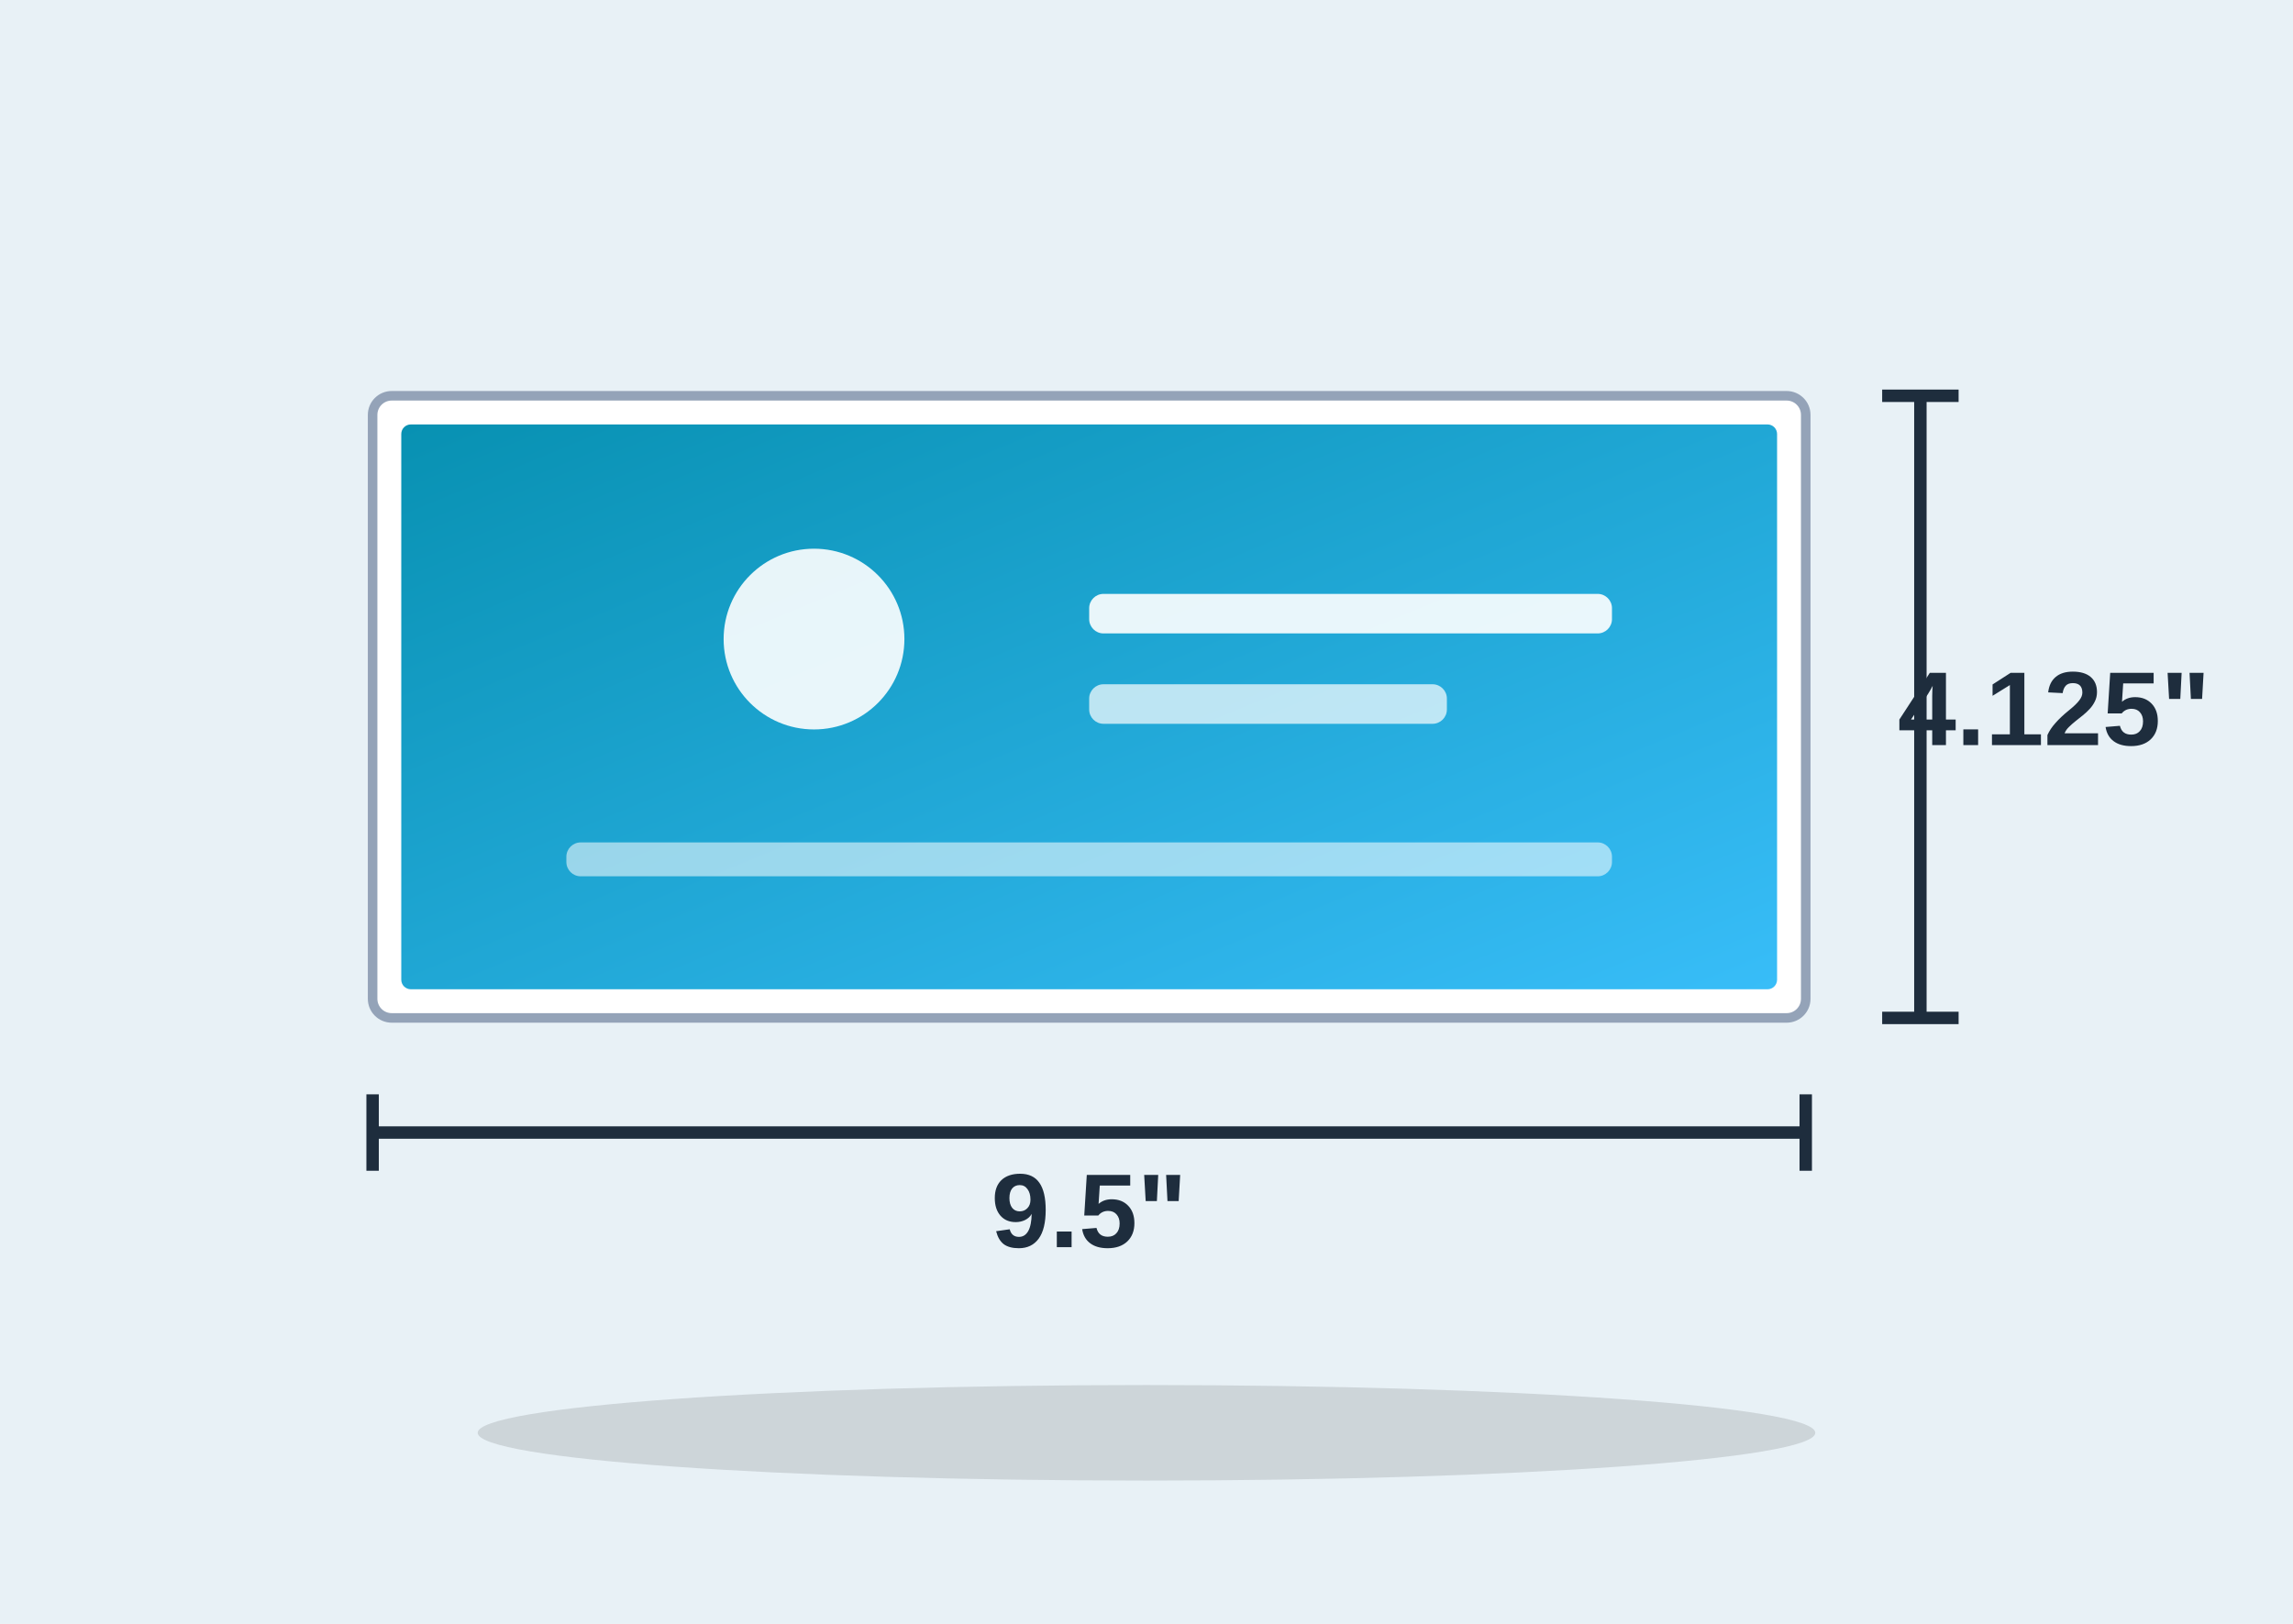
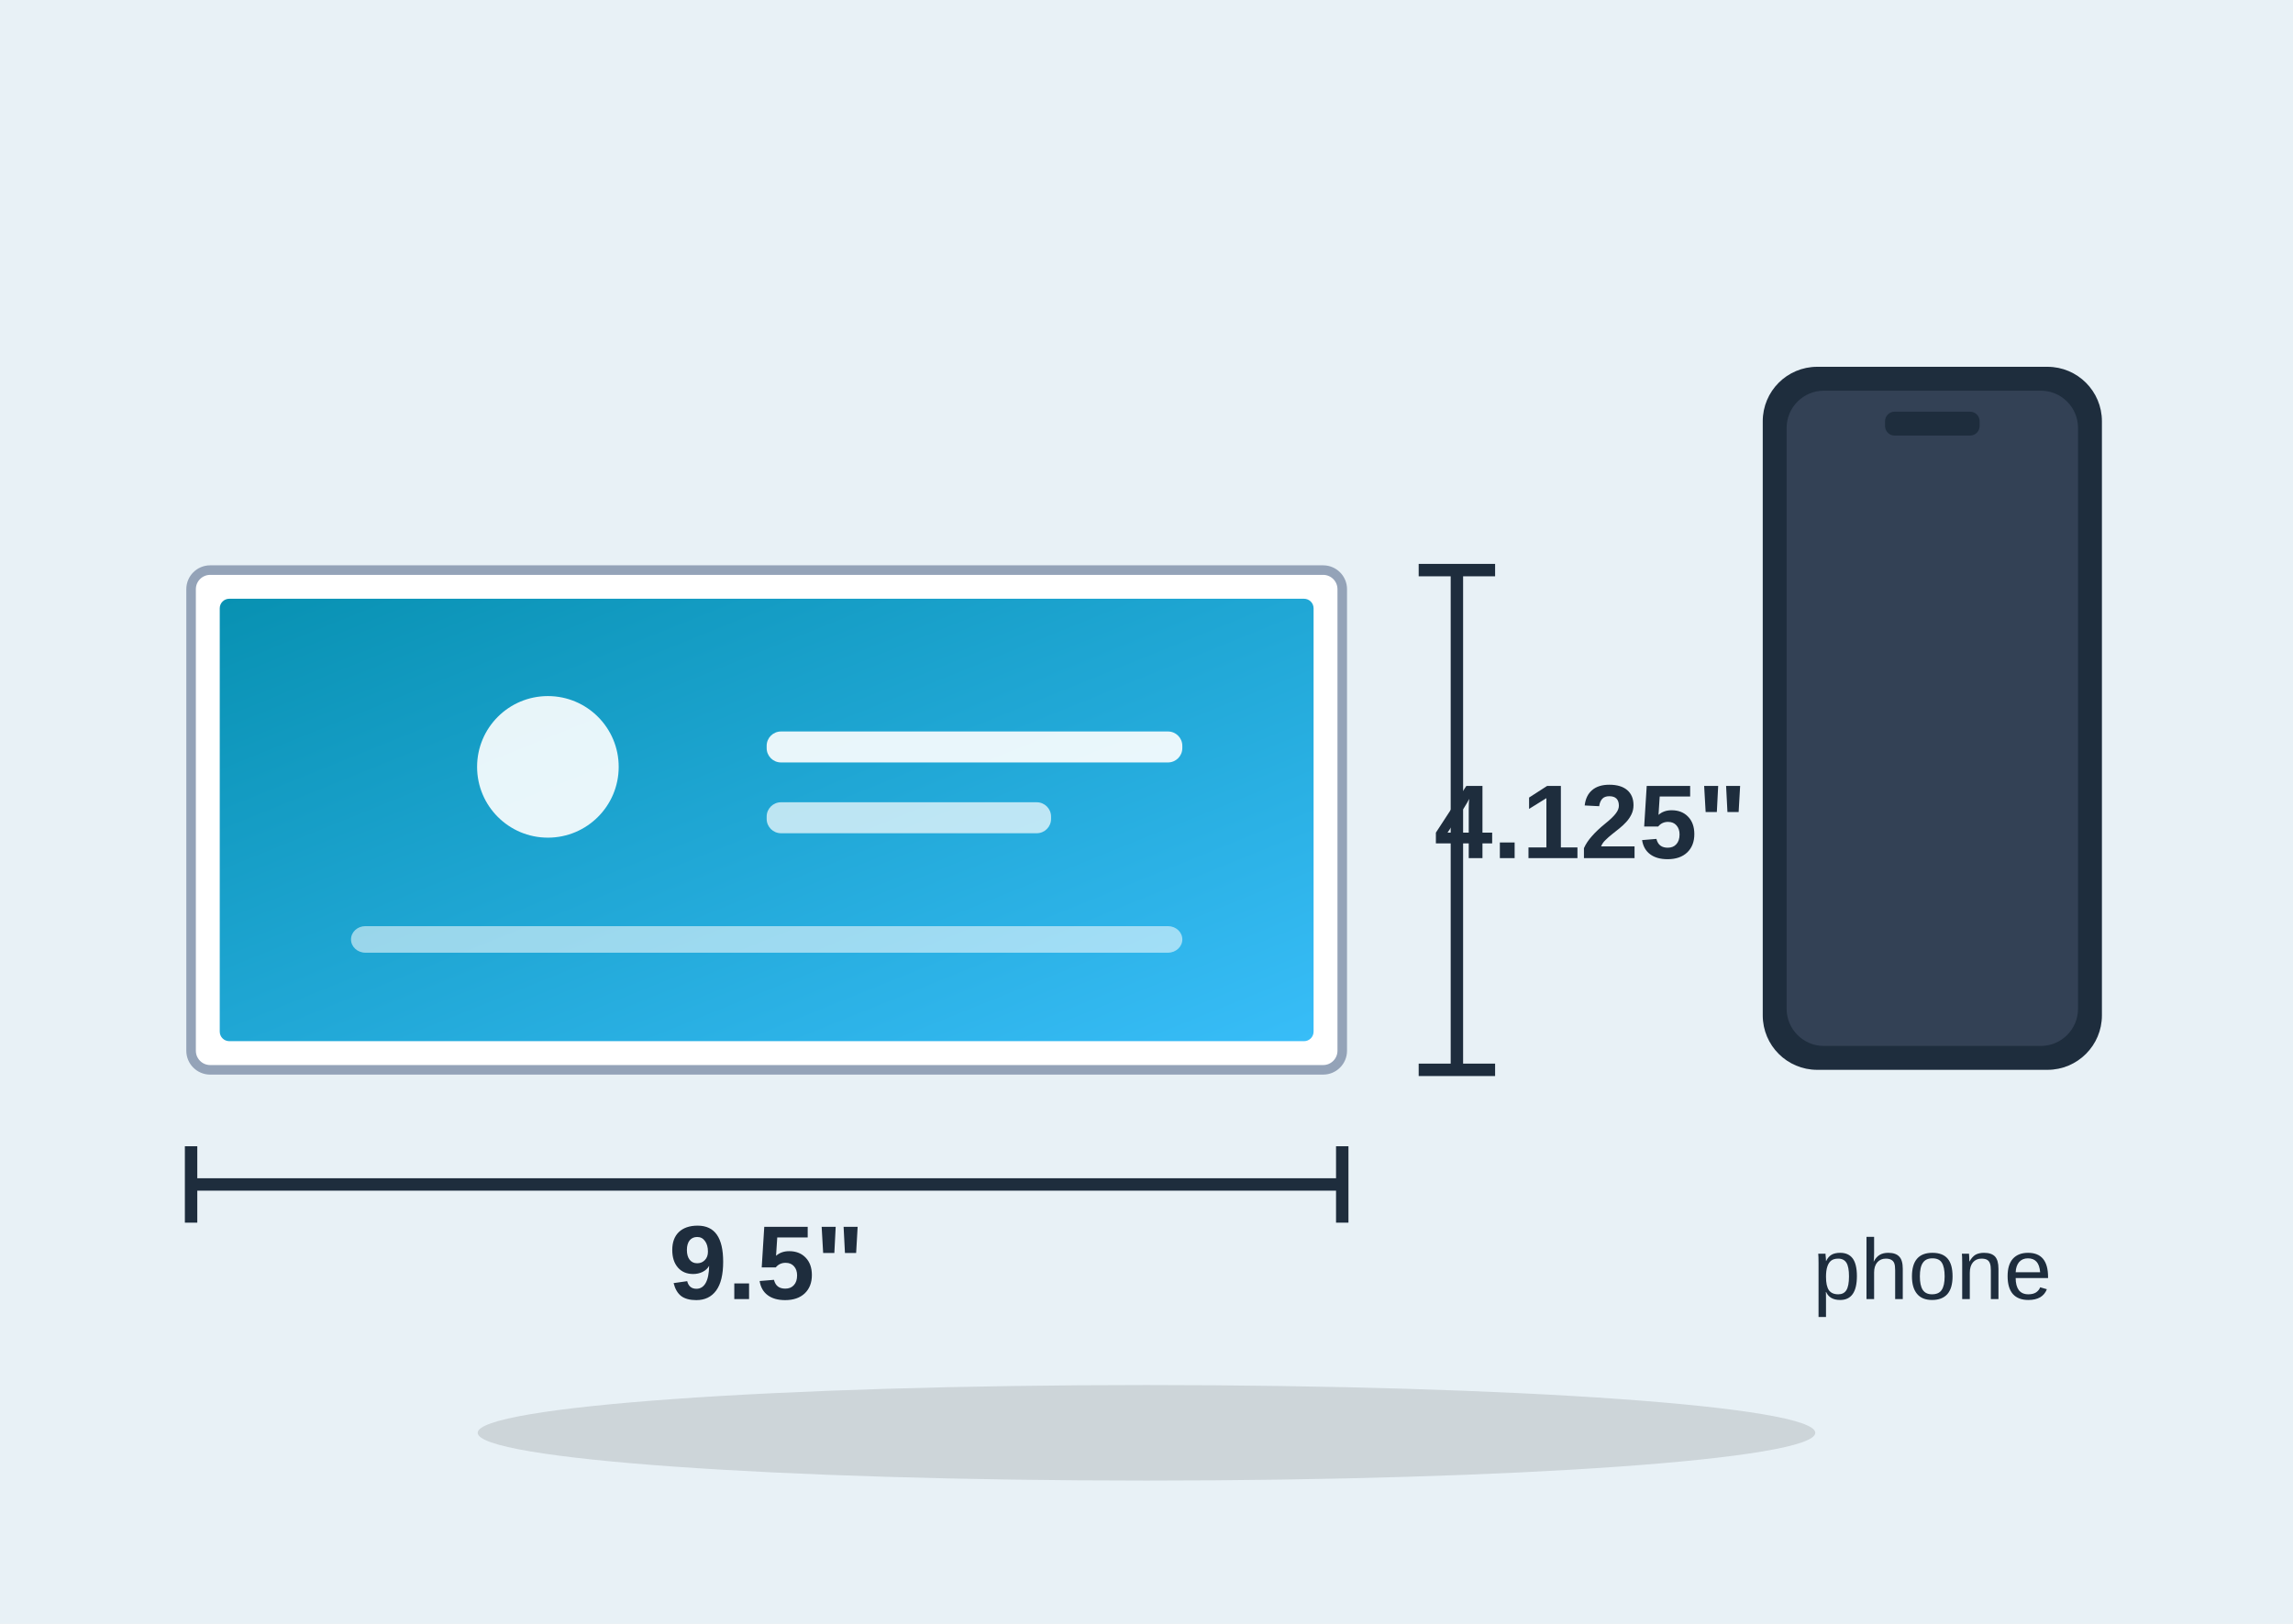
<svg xmlns="http://www.w3.org/2000/svg" viewBox="0 0 240 170" width="240" height="170" role="img" aria-label="#10 (9.5&quot; × 4.125&quot;)">
  <defs>
    <linearGradient id="ga" x1="0" y1="0" x2="1" y2="1">
      <stop offset="0" stop-color="#0891B2" />
      <stop offset="1" stop-color="#38BDF8" />
    </linearGradient>
    <linearGradient id="gb" x1="0" y1="0" x2="1" y2="1">
      <stop offset="0" stop-color="#1E2D3D" />
      <stop offset="1" stop-color="#3B5068" />
    </linearGradient>
    <linearGradient id="gs" x1="0" y1="0" x2="1" y2="0">
      <stop offset="0" stop-color="#fff" stop-opacity="0" />
      <stop offset=".5" stop-color="#fff" stop-opacity=".55" />
      <stop offset="1" stop-color="#fff" stop-opacity="0" />
    </linearGradient>
    <radialGradient id="glow" cx=".5" cy=".5" r=".6">
      <stop offset="0" stop-color="#FFF7C2" />
      <stop offset="1" stop-color="#FFE08A" stop-opacity="0" />
    </radialGradient>
    <pattern id="dots" width="6" height="6" patternUnits="userSpaceOnUse">
      <circle cx="3" cy="3" r="1.4" fill="#fff" fill-opacity=".85" />
    </pattern>
    <pattern id="flute" width="8" height="8" patternUnits="userSpaceOnUse">
      <rect width="8" height="8" fill="#F8FAFC" />
      <path d="M0 4h8" stroke="#CBD5E1" stroke-width="1.2" />
    </pattern>
  </defs>
  <rect width="240" height="170" fill="#E8F1F6" />
  <ellipse cx="120" cy="150" rx="70" ry="5" fill="#000" fill-opacity=".12" />
-   <rect x="39.0" y="41.434" width="150.0" height="65.132" rx="2" fill="#fff" stroke="#94A3B8" />
-   <rect x="42.0" y="44.434" width="144.0" height="59.132" rx="1" fill="url(#ga)" />
-   <circle cx="85.2" cy="66.904" r="9.461" fill="#fff" fill-opacity=".9" />
-   <rect x="114.0" y="62.174" width="54.72" height="4.139" rx="1.5" fill="#fff" fill-opacity=".9" />
-   <rect x="114.0" y="71.635" width="37.44" height="4.139" rx="1.5" fill="#fff" fill-opacity=".7" />
-   <rect x="59.28" y="88.192" width="109.44" height="3.548" rx="1.5" fill="#fff" fill-opacity=".55" />
-   <path d="M39.0 118.566H189.0M39.0 114.566v8M189.0 114.566v8" stroke="#1E2D3D" stroke-width="1.3" />
-   <text x="114.0" y="130.566" text-anchor="middle" font-family="Arial,Helvetica,sans-serif" font-size="11" font-weight="700" fill="#1E2D3D">9.5"</text>
-   <path d="M201.0 41.434V106.566M197.0 41.434h8M197.0 106.566h8" stroke="#1E2D3D" stroke-width="1.3" />
-   <text x="215.0" y="78.0" text-anchor="middle" font-family="Arial,Helvetica,sans-serif" font-size="11" font-weight="700" fill="#1E2D3D">4.125"</text>
+   <rect x="20" y="59.683" width="120.488" height="52.317" rx="2" fill="#fff" stroke="#94A3B8" />
+   <rect x="23" y="62.683" width="114.488" height="46.317" rx="1" fill="url(#ga)" />
+   <circle cx="57.346" cy="80.283" r="7.411" fill="#fff" fill-opacity=".9" />
+   <rect x="80.244" y="76.578" width="43.505" height="3.242" rx="1.5" fill="#fff" fill-opacity=".9" />
+   <rect x="80.244" y="83.989" width="29.767" height="3.242" rx="1.5" fill="#fff" fill-opacity=".7" />
+   <rect x="36.739" y="96.958" width="87.011" height="2.779" rx="1.5" fill="#fff" fill-opacity=".55" />
+   <path d="M20 124.0H140.488M20 120.0v8M140.488 120.0v8" stroke="#1E2D3D" stroke-width="1.3" />
+   <text x="80.244" y="136.0" text-anchor="middle" font-family="Arial,Helvetica,sans-serif" font-size="11" font-weight="700" fill="#1E2D3D">9.5"</text>
+   <path d="M152.488 59.683V112.0M148.488 59.683h8M148.488 112.0h8" stroke="#1E2D3D" stroke-width="1.3" />
+   <text x="166.488" y="89.841" text-anchor="middle" font-family="Arial,Helvetica,sans-serif" font-size="11" font-weight="700" fill="#1E2D3D">4.125"</text>
+   <rect x="184.5" y="38.4" width="35.5" height="73.6" rx="5.7" fill="#1E2D3D" />
+   <rect x="187.0" y="40.9" width="30.5" height="68.6" rx="3.9" fill="#334155" />
+   <rect x="197.3" y="43.1" width="9.9" height="2.5" rx="1" fill="#1E2D3D" />
+   <text x="202.244" y="136" text-anchor="middle" font-family="Arial,Helvetica,sans-serif" font-size="9" font-weight="400" fill="#1E2D3D">phone</text>
</svg>
